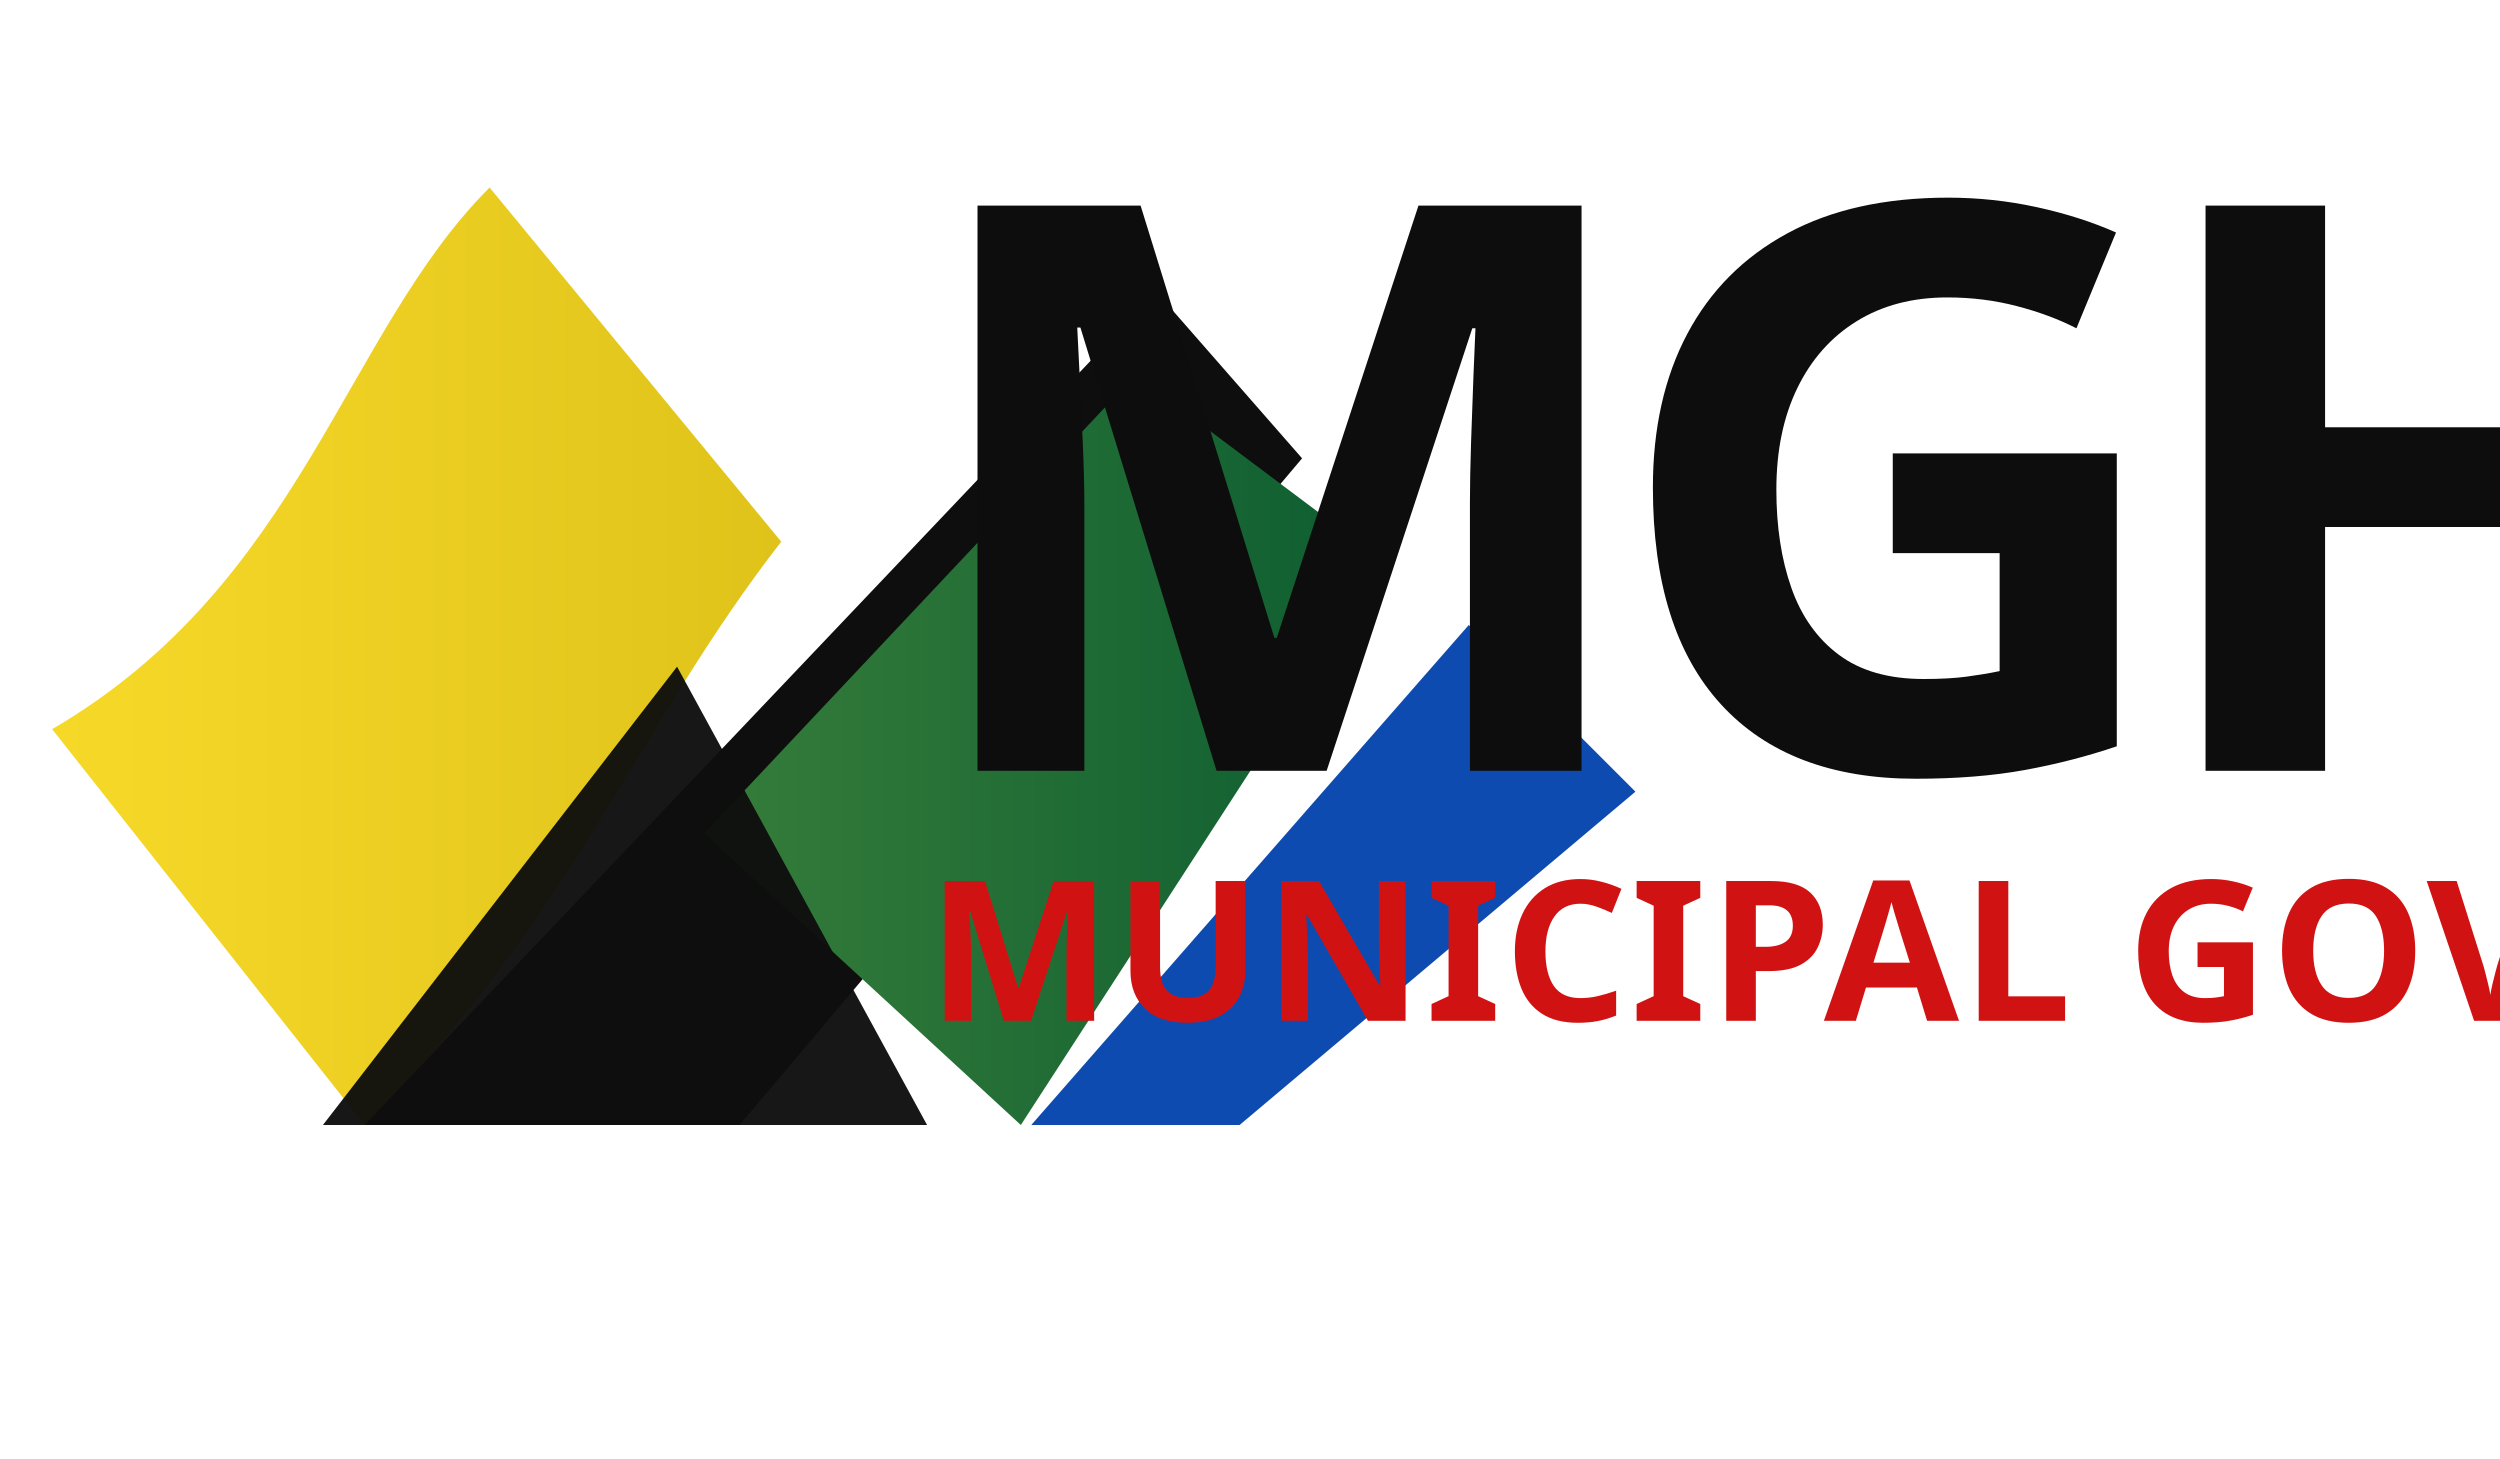
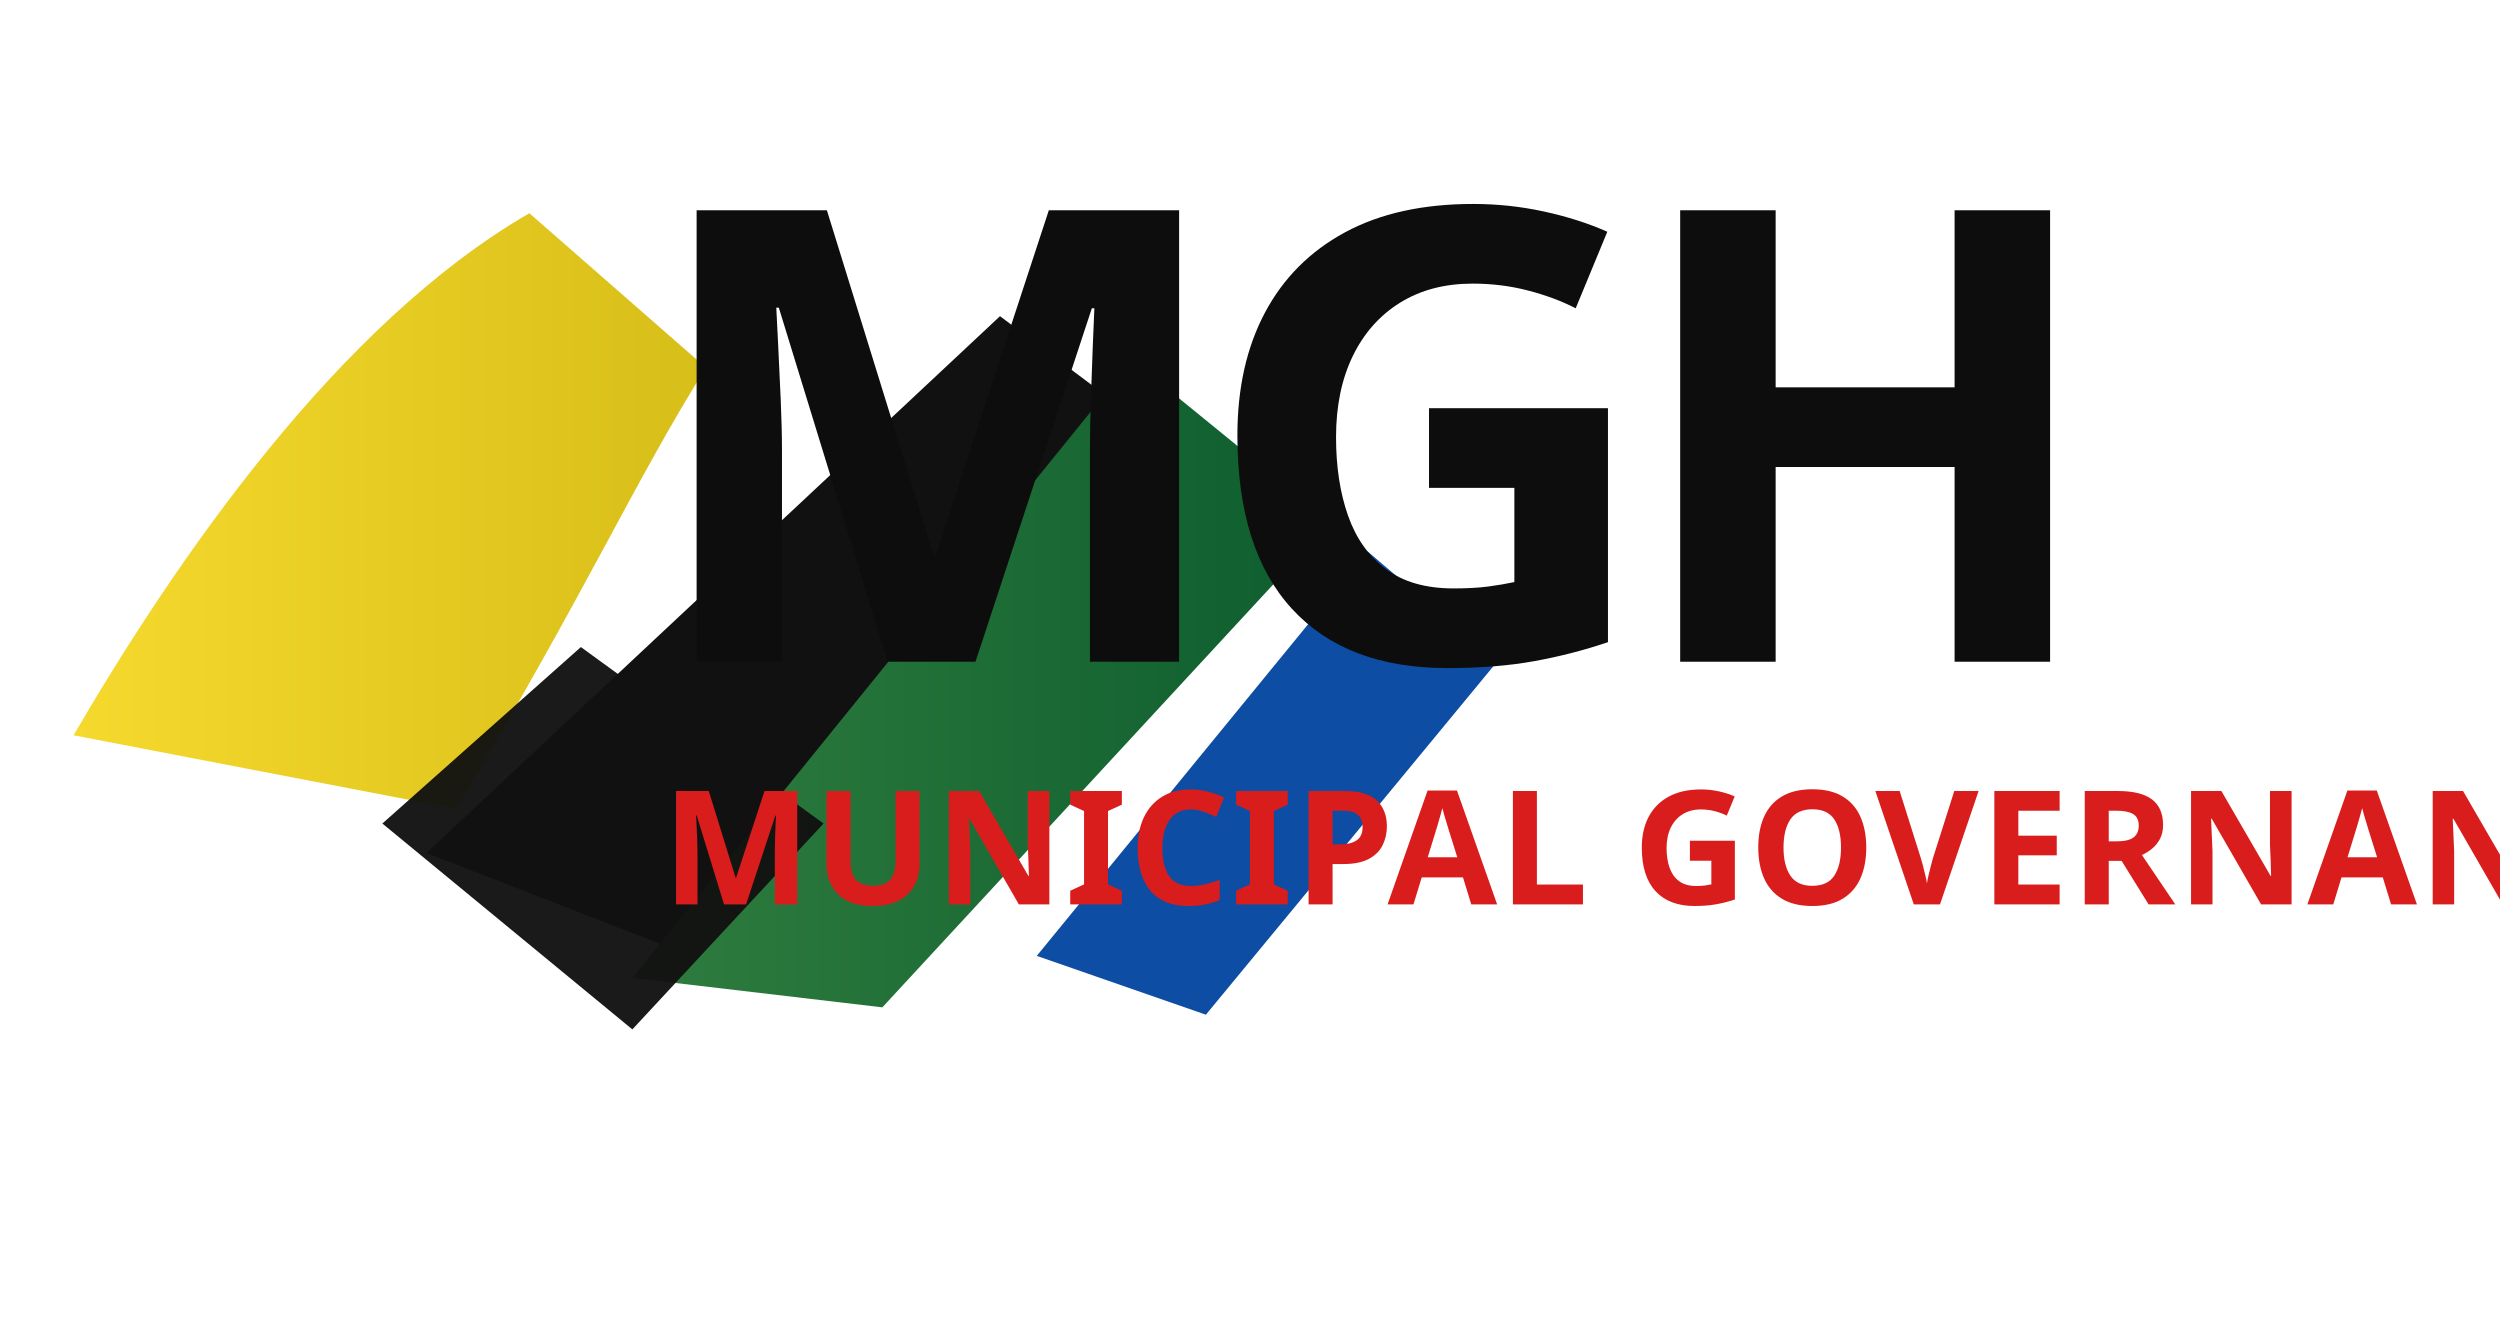
- <svg xmlns="http://www.w3.org/2000/svg" viewBox="0 0 1200 700" role="img" aria-labelledby="title desc">
+ <svg xmlns="http://www.w3.org/2000/svg" viewBox="0 0 1700 900" role="img" aria-labelledby="title desc">
  <defs>
    <linearGradient id="gold" x1="0" x2="1">
-       <stop offset="0%" stop-color="#f6d928" />
-       <stop offset="100%" stop-color="#e0c31a" />
+       <stop offset="0%" stop-color="#f6d92d" />
+       <stop offset="100%" stop-color="#d7be18" />
    </linearGradient>
-     <linearGradient id="forest" x1="0" x2="1">
-       <stop offset="0%" stop-color="#367d3a" />
-       <stop offset="100%" stop-color="#0d5d31" />
+     <linearGradient id="green" x1="0" x2="1">
+       <stop offset="0%" stop-color="#2f7d3e" />
+       <stop offset="100%" stop-color="#0d5d2f" />
    </linearGradient>
  </defs>
-   <g transform="translate(25, 20)">
-     <path d="M0 330 C 120 260, 140 140, 210 70 L 350 240 C 280 330, 250 420, 150 520 L 0 330 Z" fill="url(#gold)" />
-     <path d="M150 520 L 530 120 L 600 200 L 330 520 Z" fill="#0e0e0e" />
-     <path d="M313 380 L 520 160 L 640 250 L 465 520 Z" fill="url(#forest)" />
-     <path d="M470 520 L 680 280 L 760 360 L 570 520 Z" fill="#0d4bb1" />
-     <path d="M130 520 L 300 300 L 420 520 Z" fill="#0e0e0e" opacity="0.96" />
-     <text x="410" y="350" font-size="380" font-weight="900" font-family="Arial Black, Segoe UI, sans-serif" fill="#0d0d0d" letter-spacing="-22">MGH</text>
-     <text x="420" y="470" font-size="94" font-weight="900" font-family="Arial Black, Segoe UI, sans-serif" fill="#d11212" letter-spacing="1">MUNICIPAL GOVERNANCE HUB</text>
+   <g transform="translate(0,30)">
+     <path d="M50 470 C 120 350, 230 190, 360 115 L 480 220 C 430 300, 400 370, 310 520 L 50 470 Z" fill="url(#gold)" />
+     <path d="M290 550 L 680 185 L 820 290 L 470 620 Z" fill="#111111" />
+     <path d="M430 635 L 770 215 L 905 325 L 600 655 Z" fill="url(#green)" />
+     <path d="M705 620 L 930 345 L 1018 420 L 820 660 Z" fill="#0d4da3" />
+     <path d="M260 530 L 395 410 L 560 530 L 430 670 L 260 530 Z" fill="#111111" opacity="0.96" />
+     <text x="435" y="420" font-size="430" font-weight="900" font-family="Arial Black, Segoe UI, sans-serif" fill="#0d0d0d" letter-spacing="-24">MGH</text>
+     <text x="450" y="585" font-size="108" font-weight="900" font-family="Arial Black, Segoe UI, sans-serif" fill="#d91d1d" letter-spacing="1">MUNICIPAL GOVERNANCE HUB</text>
  </g>
</svg>
